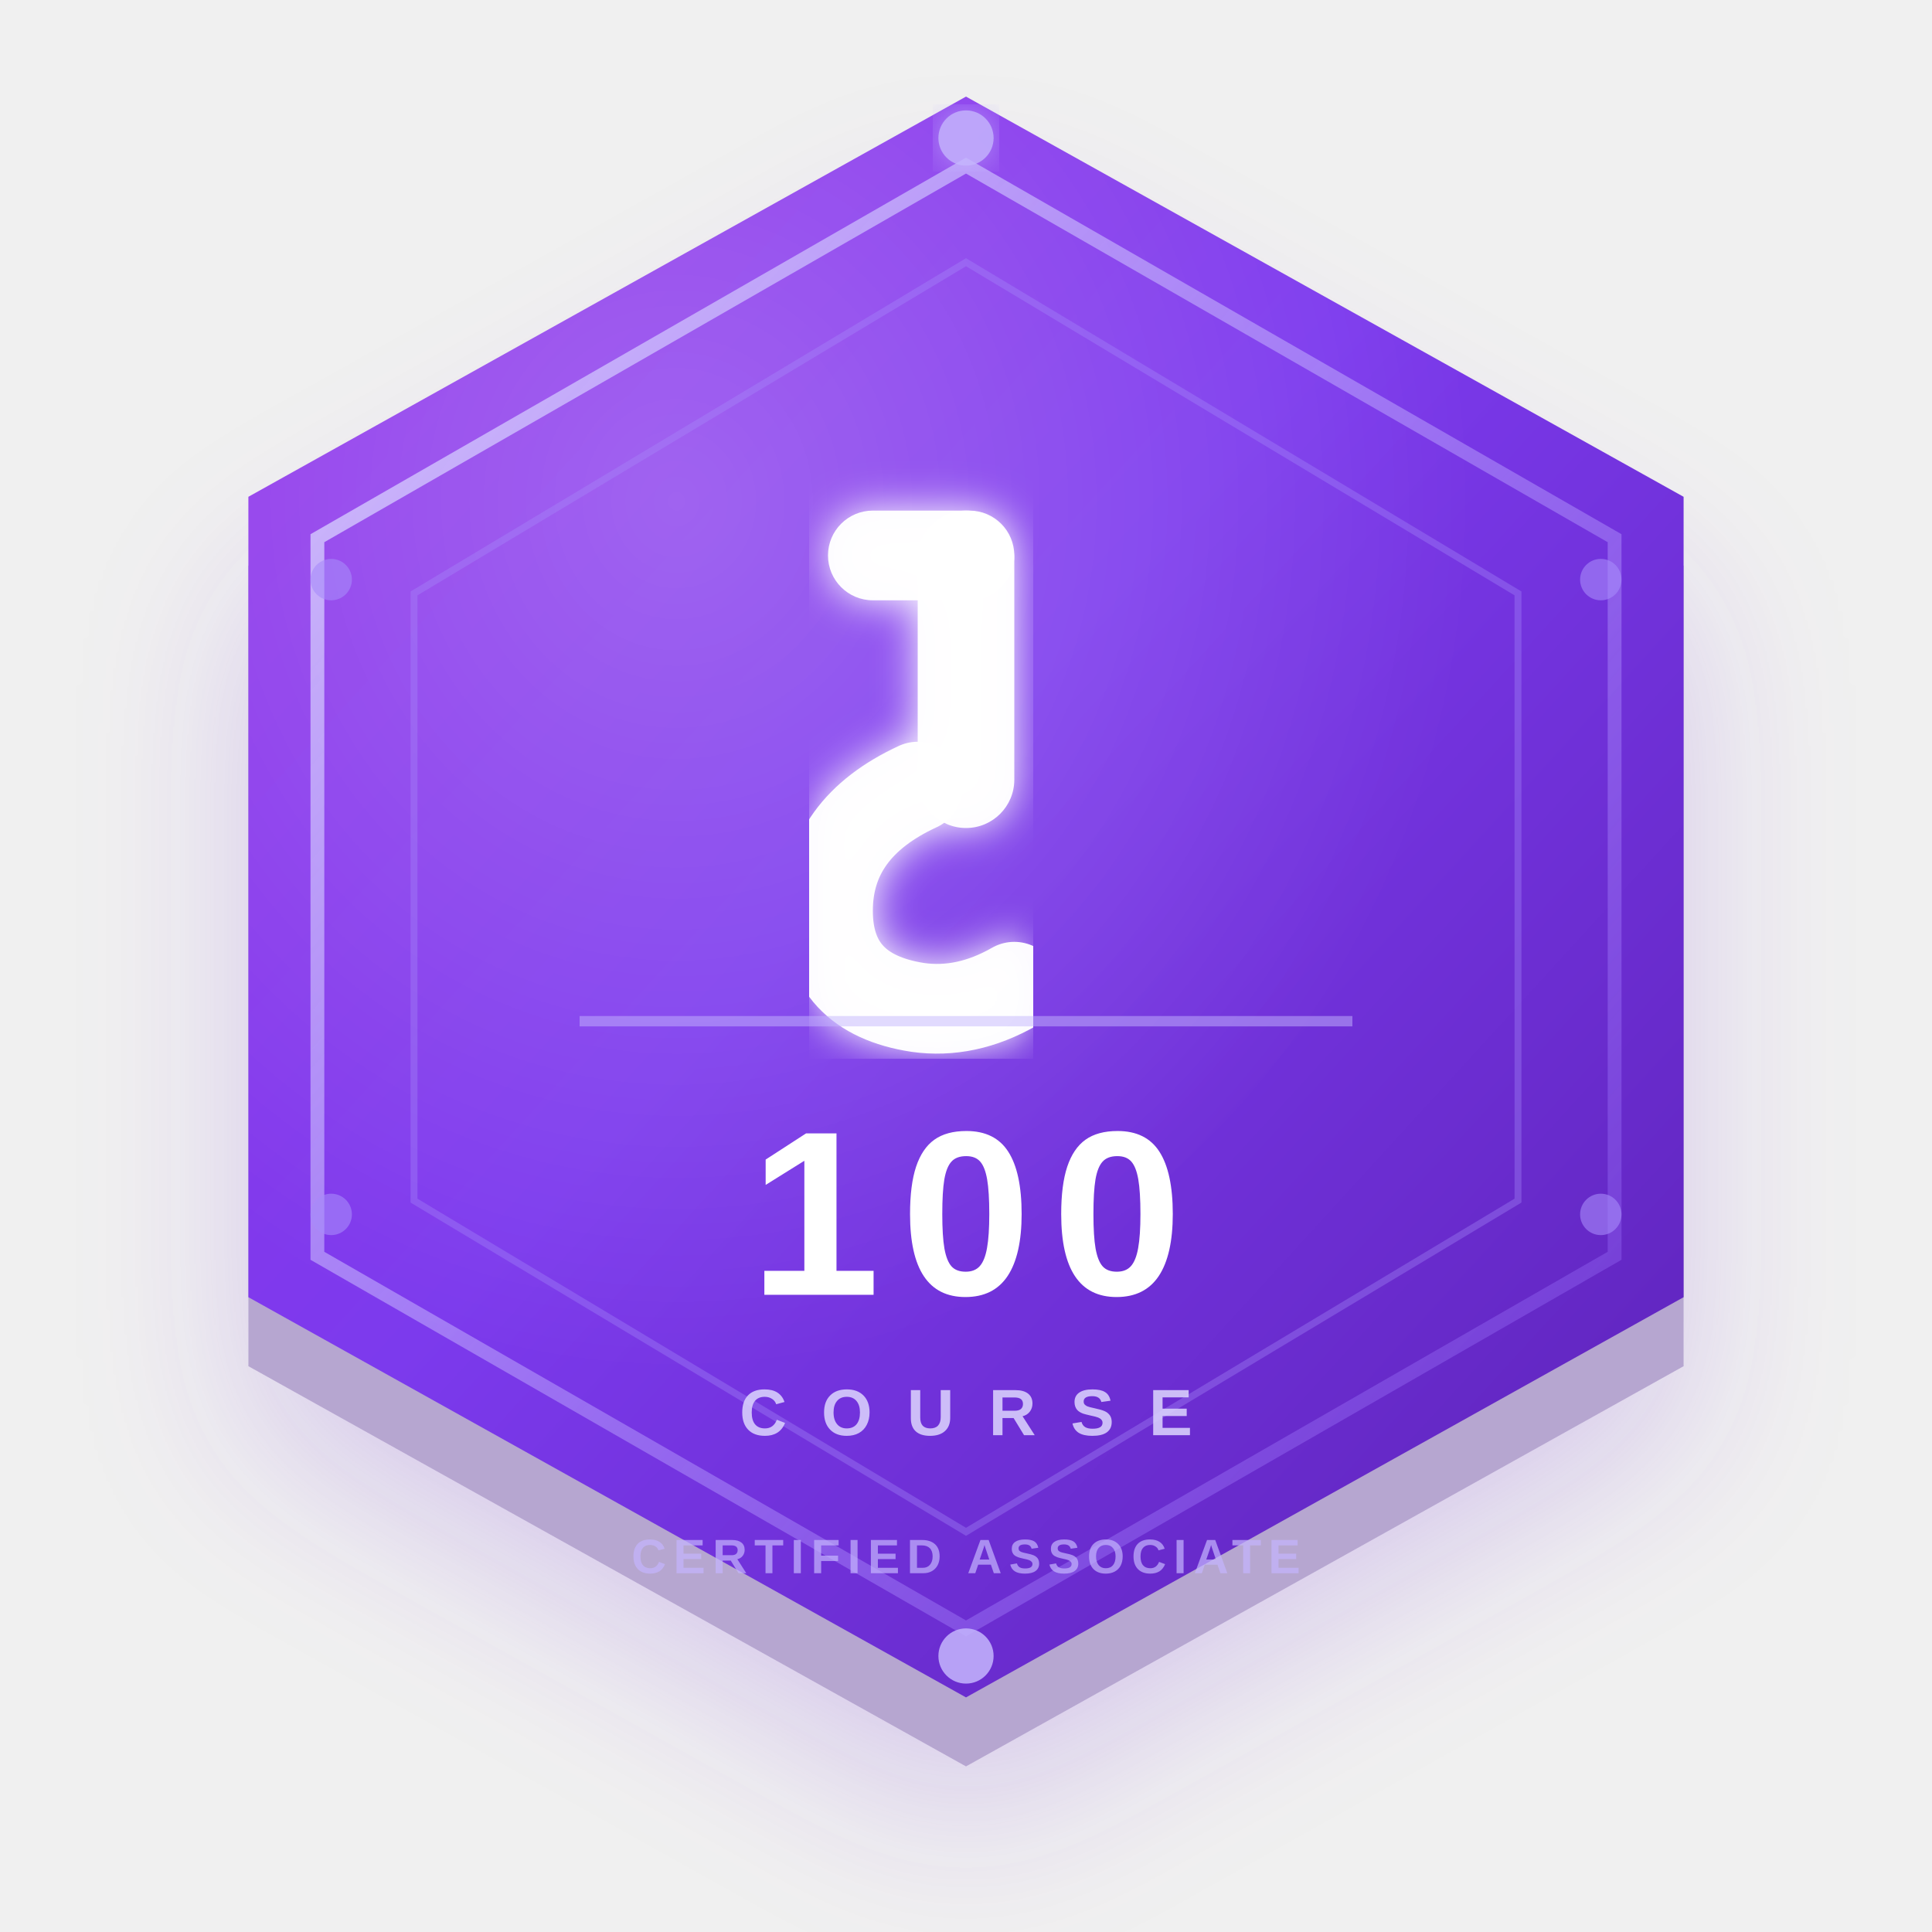
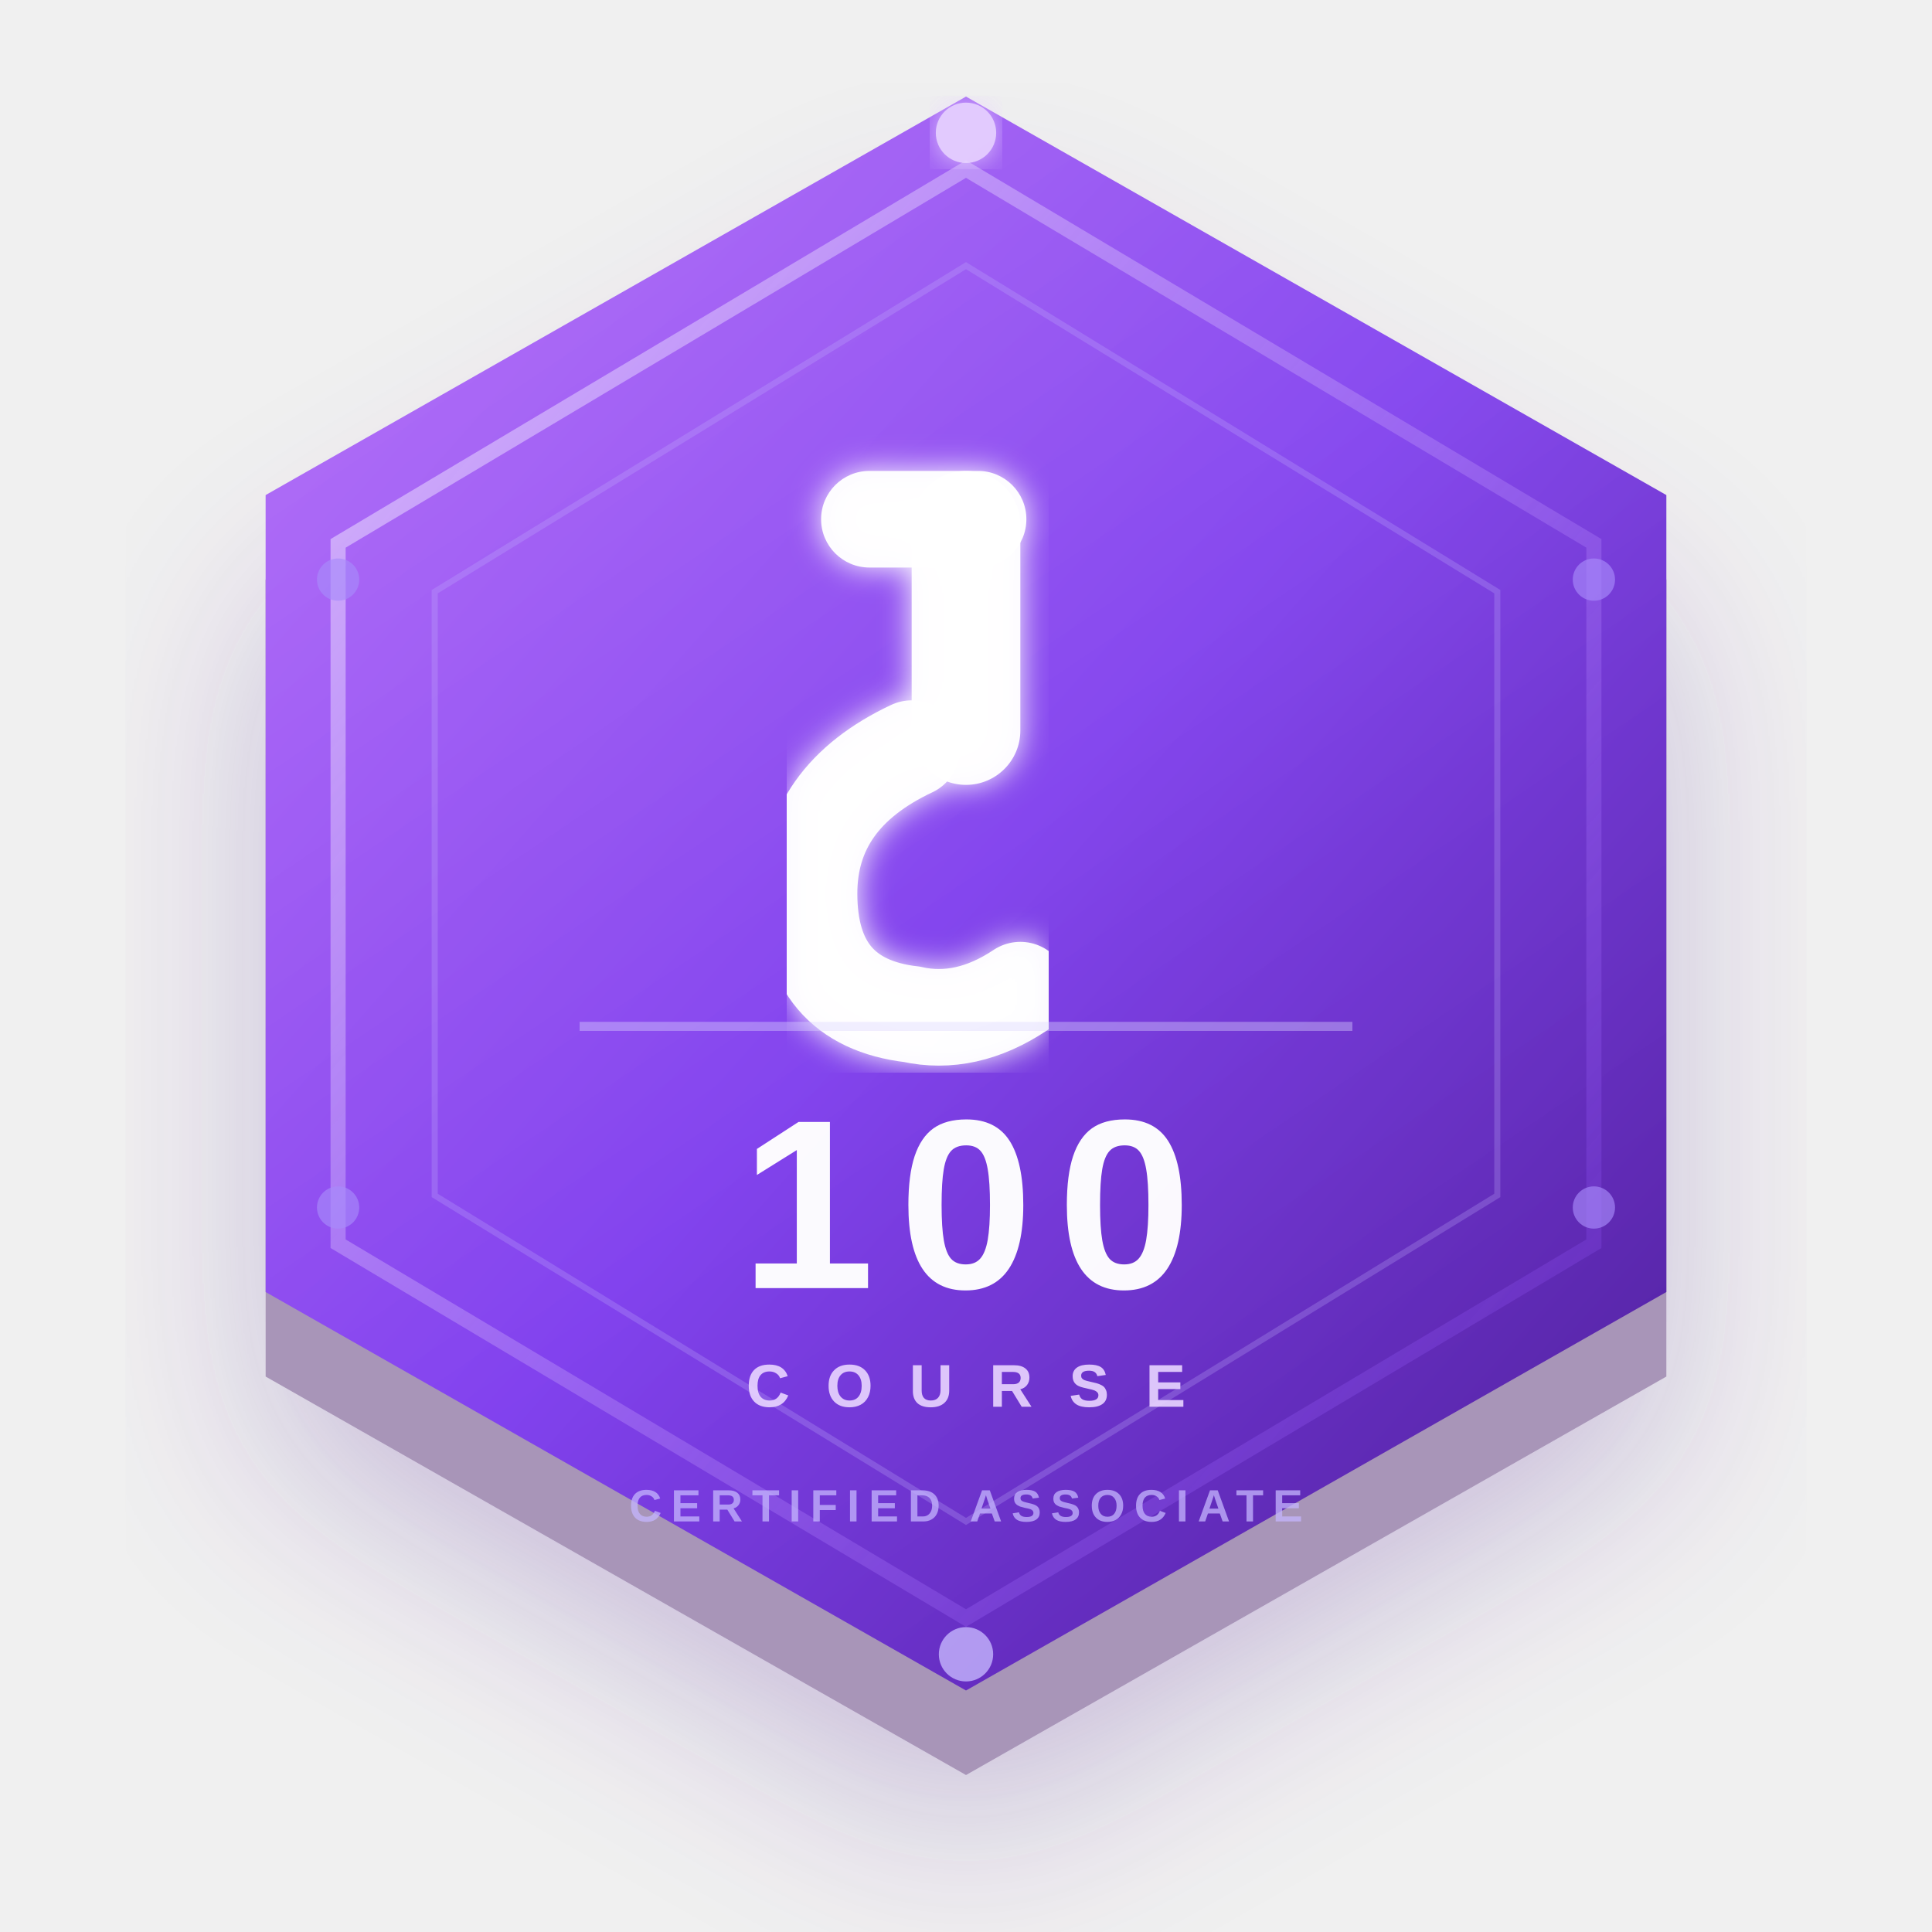
- <svg xmlns="http://www.w3.org/2000/svg" viewBox="0 0 280 280" width="280" height="280">
+ <svg xmlns="http://www.w3.org/2000/svg" viewBox="0 0 320 320" width="320" height="320">
  <defs>
    <linearGradient id="bg100" x1="0%" y1="0%" x2="100%" y2="100%">
-       <stop offset="0%" style="stop-color:#9333EA" />
-       <stop offset="45%" style="stop-color:#7C3AED" />
-       <stop offset="100%" style="stop-color:#5B21B6" />
+       <stop offset="0%" style="stop-color:#A855F7" />
+       <stop offset="50%" style="stop-color:#7C3AED" />
+       <stop offset="100%" style="stop-color:#4C1D95" />
    </linearGradient>
-     <linearGradient id="ring100a" x1="0%" y1="0%" x2="100%" y2="100%">
-       <stop offset="0%" style="stop-color:#DDD6FE;stop-opacity:0.9" />
-       <stop offset="100%" style="stop-color:#8B5CF6;stop-opacity:0.3" />
+     <linearGradient id="shine100" x1="20%" y1="0%" x2="80%" y2="100%">
+       <stop offset="0%" style="stop-color:#FFFFFF;stop-opacity:0.18" />
+       <stop offset="60%" style="stop-color:#FFFFFF;stop-opacity:0.04" />
+       <stop offset="100%" style="stop-color:#FFFFFF;stop-opacity:0" />
    </linearGradient>
-     <radialGradient id="shine100" cx="30%" cy="25%" r="55%">
-       <stop offset="0%" style="stop-color:#FFFFFF;stop-opacity:0.22" />
-       <stop offset="100%" style="stop-color:#FFFFFF;stop-opacity:0" />
-     </radialGradient>
-     <filter id="drop100" x="-15%" y="-15%" width="130%" height="130%">
-       <feDropShadow dx="0" dy="8" stdDeviation="12" flood-color="#6D28D9" flood-opacity="0.55" />
+     <linearGradient id="ring100" x1="0%" y1="0%" x2="100%" y2="100%">
+       <stop offset="0%" style="stop-color:#E9D5FF;stop-opacity:0.8" />
+       <stop offset="100%" style="stop-color:#7C3AED;stop-opacity:0.2" />
+     </linearGradient>
+     <filter id="shadow100">
+       <feDropShadow dx="0" dy="10" stdDeviation="16" flood-color="#4C1D95" flood-opacity="0.6" />
    </filter>
    <filter id="glow100">
-       <feGaussianBlur stdDeviation="3" result="blur" />
+       <feGaussianBlur stdDeviation="2.5" result="blur" />
      <feMerge>
        <feMergeNode in="blur" />
        <feMergeNode in="SourceGraphic" />
      </feMerge>
    </filter>
+     <clipPath id="hex100">
+       <polygon points="160,16 276,82 276,214 160,280 44,214 44,82" />
+     </clipPath>
  </defs>
-   <polygon points="140,14 244,72 244,188 140,246 36,188 36,72" fill="#4C1D95" opacity="0.35" transform="translate(0,10)" filter="url(#drop100)" />
-   <polygon points="140,14 244,72 244,188 140,246 36,188 36,72" fill="url(#bg100)" />
-   <polygon points="140,14 244,72 244,188 140,246 36,188 36,72" fill="url(#shine100)" />
-   <polygon points="140,24 234,78 234,182 140,236 46,182 46,78" fill="none" stroke="url(#ring100a)" stroke-width="2" />
-   <polygon points="140,38 220,86 220,174 140,222 60,174 60,86" fill="none" stroke="#A78BFA" stroke-width="1" opacity="0.35" />
-   <g transform="translate(140, 100)" filter="url(#glow100)">
-     <rect x="-7" y="-26" width="14" height="46" rx="7" fill="white" opacity="0.97" />
-     <path d="M-7,14 Q-20,20 -20,32 Q-20,44 -7,46 Q0,47 7,43" fill="none" stroke="white" stroke-width="13" stroke-linecap="round" opacity="0.97" />
-     <rect x="-20" y="-26" width="27" height="13" rx="6.5" fill="white" opacity="0.97" />
+   <polygon points="160,16 276,82 276,214 160,280 44,214 44,82" fill="#3B0764" opacity="0.4" transform="translate(0,14)" filter="url(#shadow100)" />
+   <polygon points="160,16 276,82 276,214 160,280 44,214 44,82" fill="url(#bg100)" />
+   <polygon points="160,16 276,82 276,214 160,280 44,214 44,82" fill="url(#shine100)" />
+   <polygon points="160,28 264,90 264,206 160,268 56,206 56,90" fill="none" stroke="url(#ring100)" stroke-width="2.5" />
+   <polygon points="160,44 248,98 248,198 160,252 72,198 72,98" fill="none" stroke="#C4B5FD" stroke-width="1" opacity="0.25" />
+   <g transform="translate(160, 110)" filter="url(#glow100)">
+     <rect x="-9" y="-32" width="18" height="52" rx="9" fill="white" opacity="0.96" />
+     <path d="M-9,14 Q-26,22 -26,38 Q-26,56 -9,58 Q0,60 9,54" fill="none" stroke="white" stroke-width="16" stroke-linecap="round" opacity="0.96" />
+     <rect x="-24" y="-32" width="34" height="16" rx="8" fill="white" opacity="0.96" />
  </g>
-   <line x1="84" y1="148" x2="196" y2="148" stroke="#C4B5FD" stroke-width="1.5" opacity="0.5" />
-   <text x="140" y="178" font-family="'Arial Black', Arial, sans-serif" font-size="34" font-weight="900" fill="white" text-anchor="middle" dominant-baseline="middle" letter-spacing="3">100</text>
-   <text x="140" y="208" font-family="Arial, sans-serif" font-size="9.5" font-weight="700" fill="#DDD6FE" text-anchor="middle" letter-spacing="5" opacity="0.85">COURSE</text>
-   <text x="140" y="228" font-family="Arial, sans-serif" font-size="7" font-weight="600" fill="#C4B5FD" text-anchor="middle" letter-spacing="1" opacity="0.7">CERTIFIED ASSOCIATE</text>
-   <circle cx="140" cy="20" r="4" fill="#C4B5FD" opacity="0.85" filter="url(#glow100)" />
-   <circle cx="140" cy="240" r="4" fill="#C4B5FD" opacity="0.85" />
-   <circle cx="48" cy="84" r="3" fill="#A78BFA" opacity="0.6" />
-   <circle cx="232" cy="84" r="3" fill="#A78BFA" opacity="0.6" />
-   <circle cx="48" cy="176" r="3" fill="#A78BFA" opacity="0.6" />
-   <circle cx="232" cy="176" r="3" fill="#A78BFA" opacity="0.6" />
+   <line x1="96" y1="170" x2="224" y2="170" stroke="#DDD6FE" stroke-width="1.5" opacity="0.4" />
+   <text x="160" y="202" font-family="'Arial Black', 'Impact', Arial, sans-serif" font-size="40" font-weight="900" fill="white" text-anchor="middle" dominant-baseline="middle" letter-spacing="4" opacity="0.97">100</text>
+   <text x="160" y="233" font-family="Arial, Helvetica, sans-serif" font-size="10" font-weight="700" fill="#E9D5FF" text-anchor="middle" letter-spacing="6" opacity="0.9">COURSE</text>
+   <text x="160" y="252" font-family="Arial, Helvetica, sans-serif" font-size="7.5" font-weight="600" fill="#C4B5FD" text-anchor="middle" letter-spacing="1.5" opacity="0.75">CERTIFIED ASSOCIATE</text>
+   <circle cx="160" cy="22" r="5" fill="#E9D5FF" opacity="0.9" filter="url(#glow100)" />
+   <circle cx="160" cy="274" r="4.5" fill="#C4B5FD" opacity="0.8" />
+   <circle cx="56" cy="96" r="3.5" fill="#A78BFA" opacity="0.65" />
+   <circle cx="264" cy="96" r="3.5" fill="#A78BFA" opacity="0.65" />
+   <circle cx="56" cy="200" r="3.5" fill="#A78BFA" opacity="0.65" />
+   <circle cx="264" cy="200" r="3.5" fill="#A78BFA" opacity="0.65" />
</svg>
